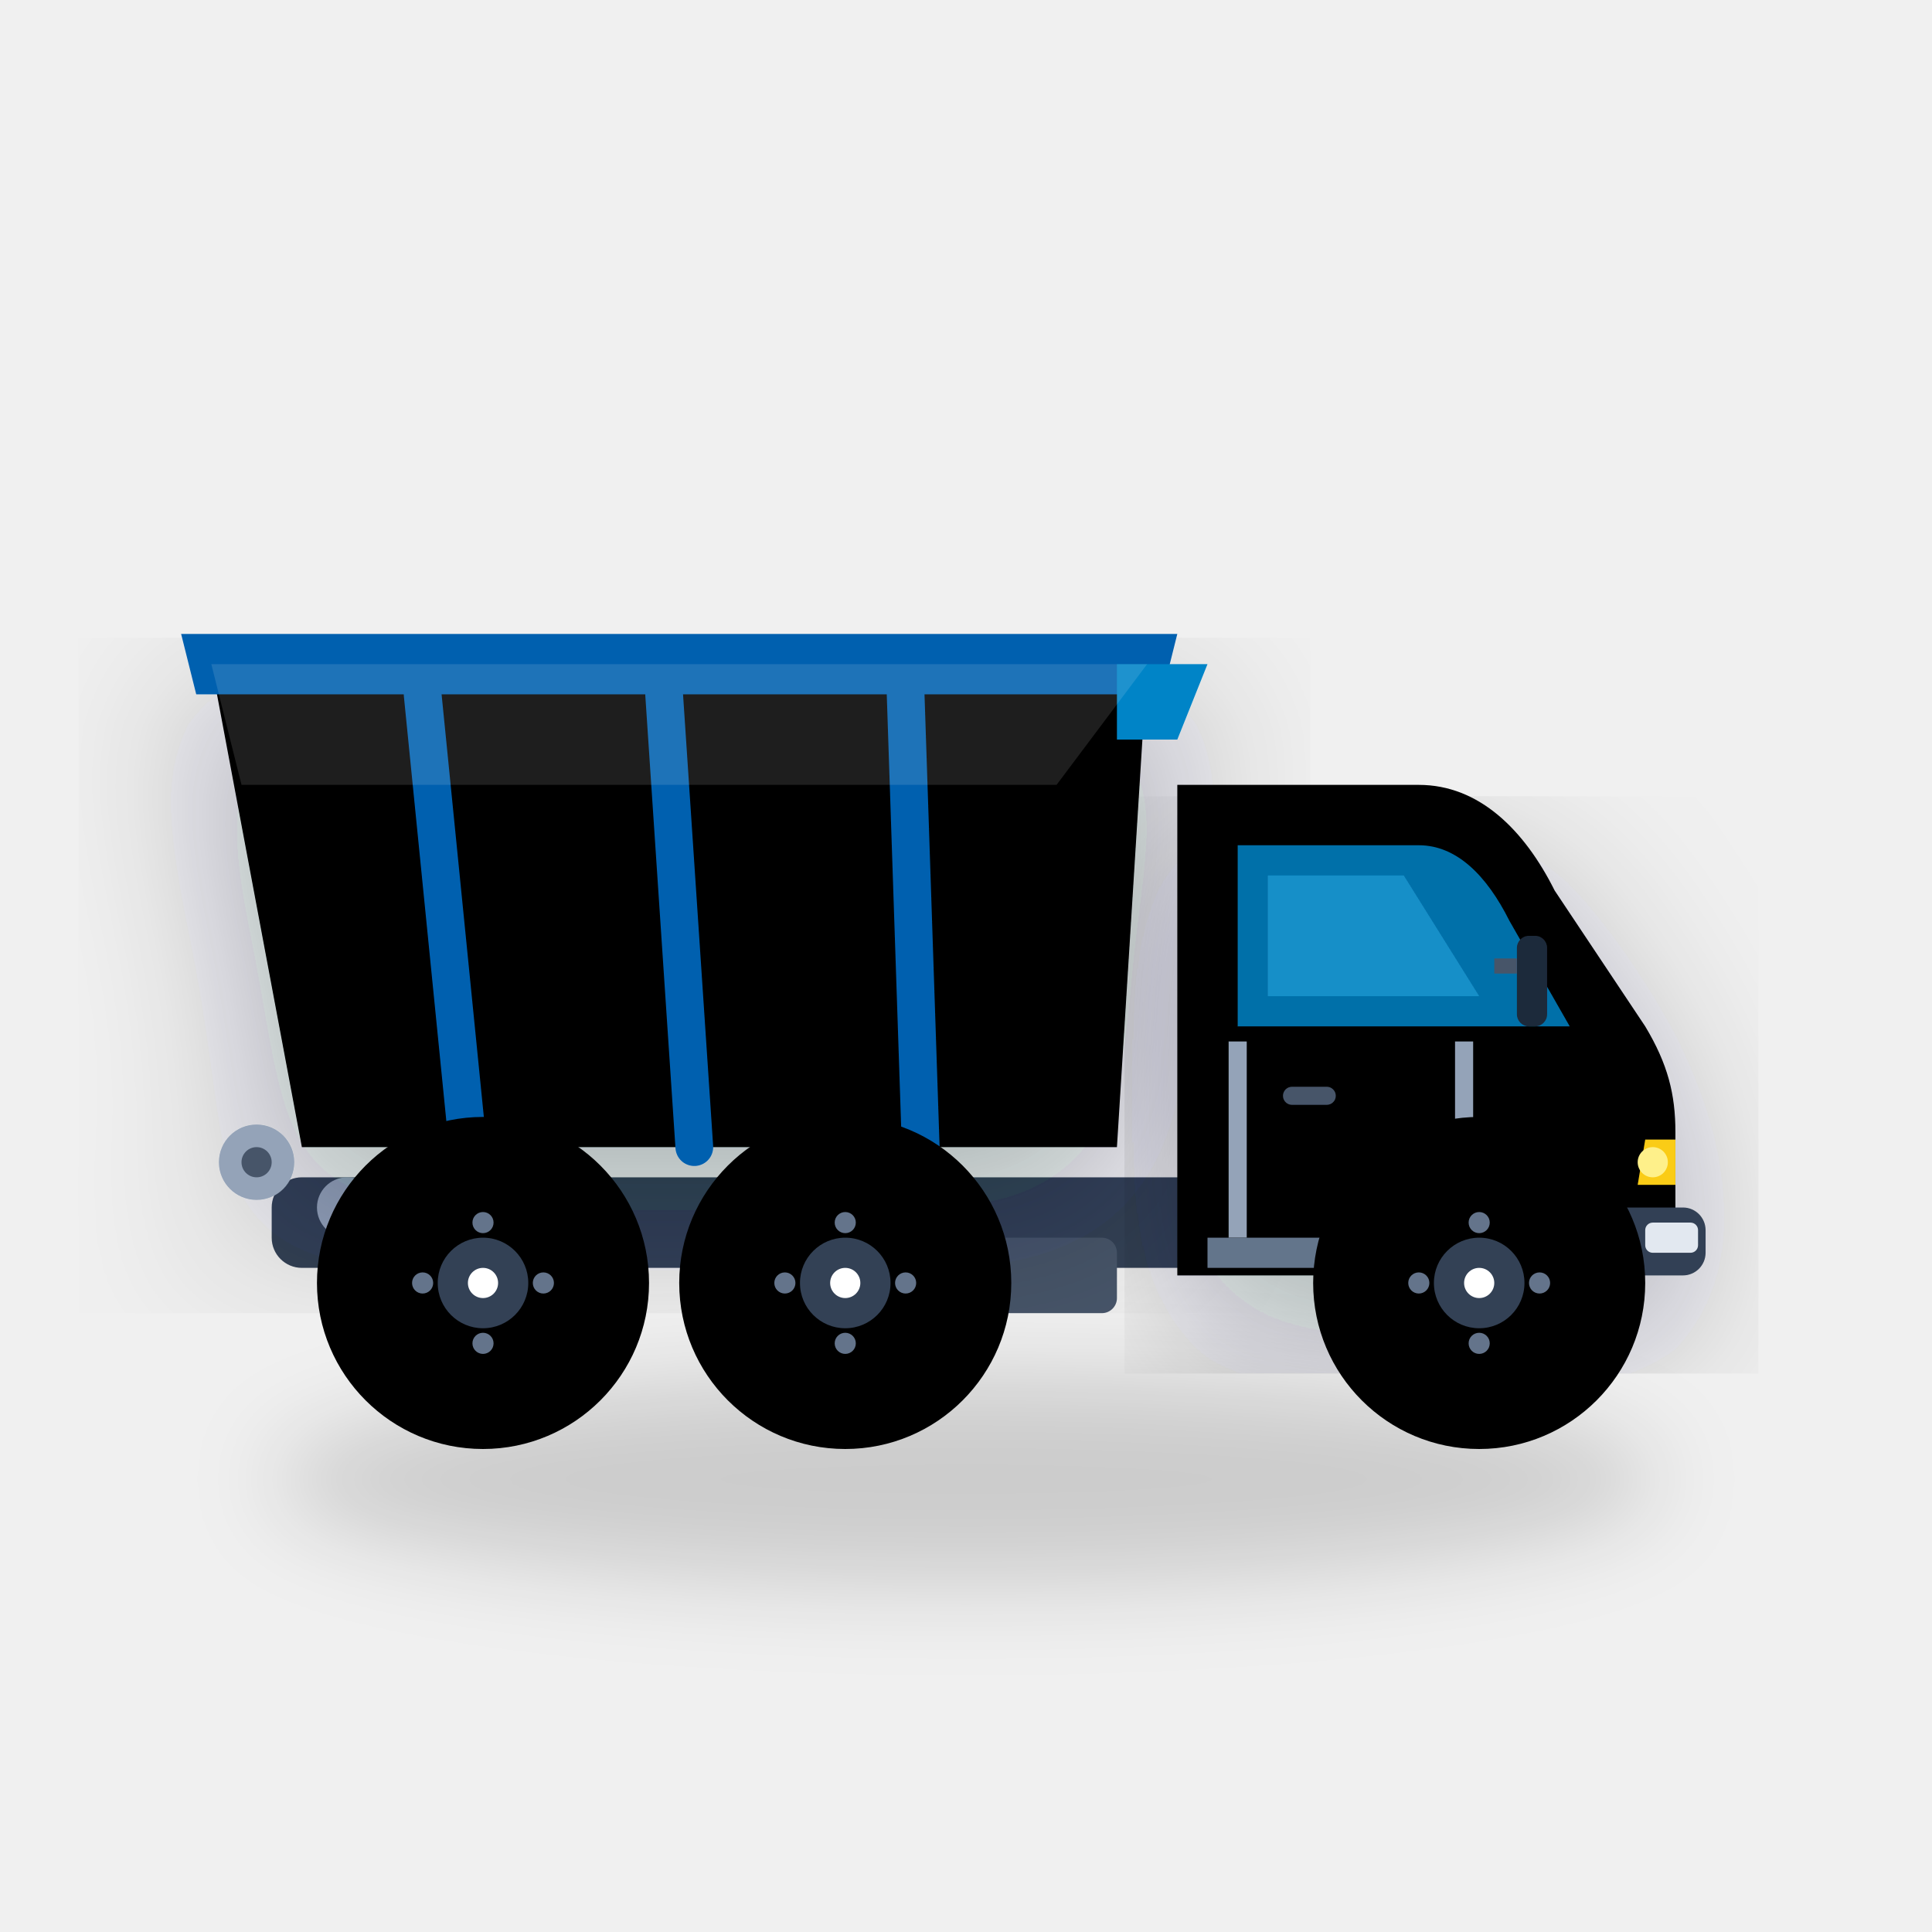
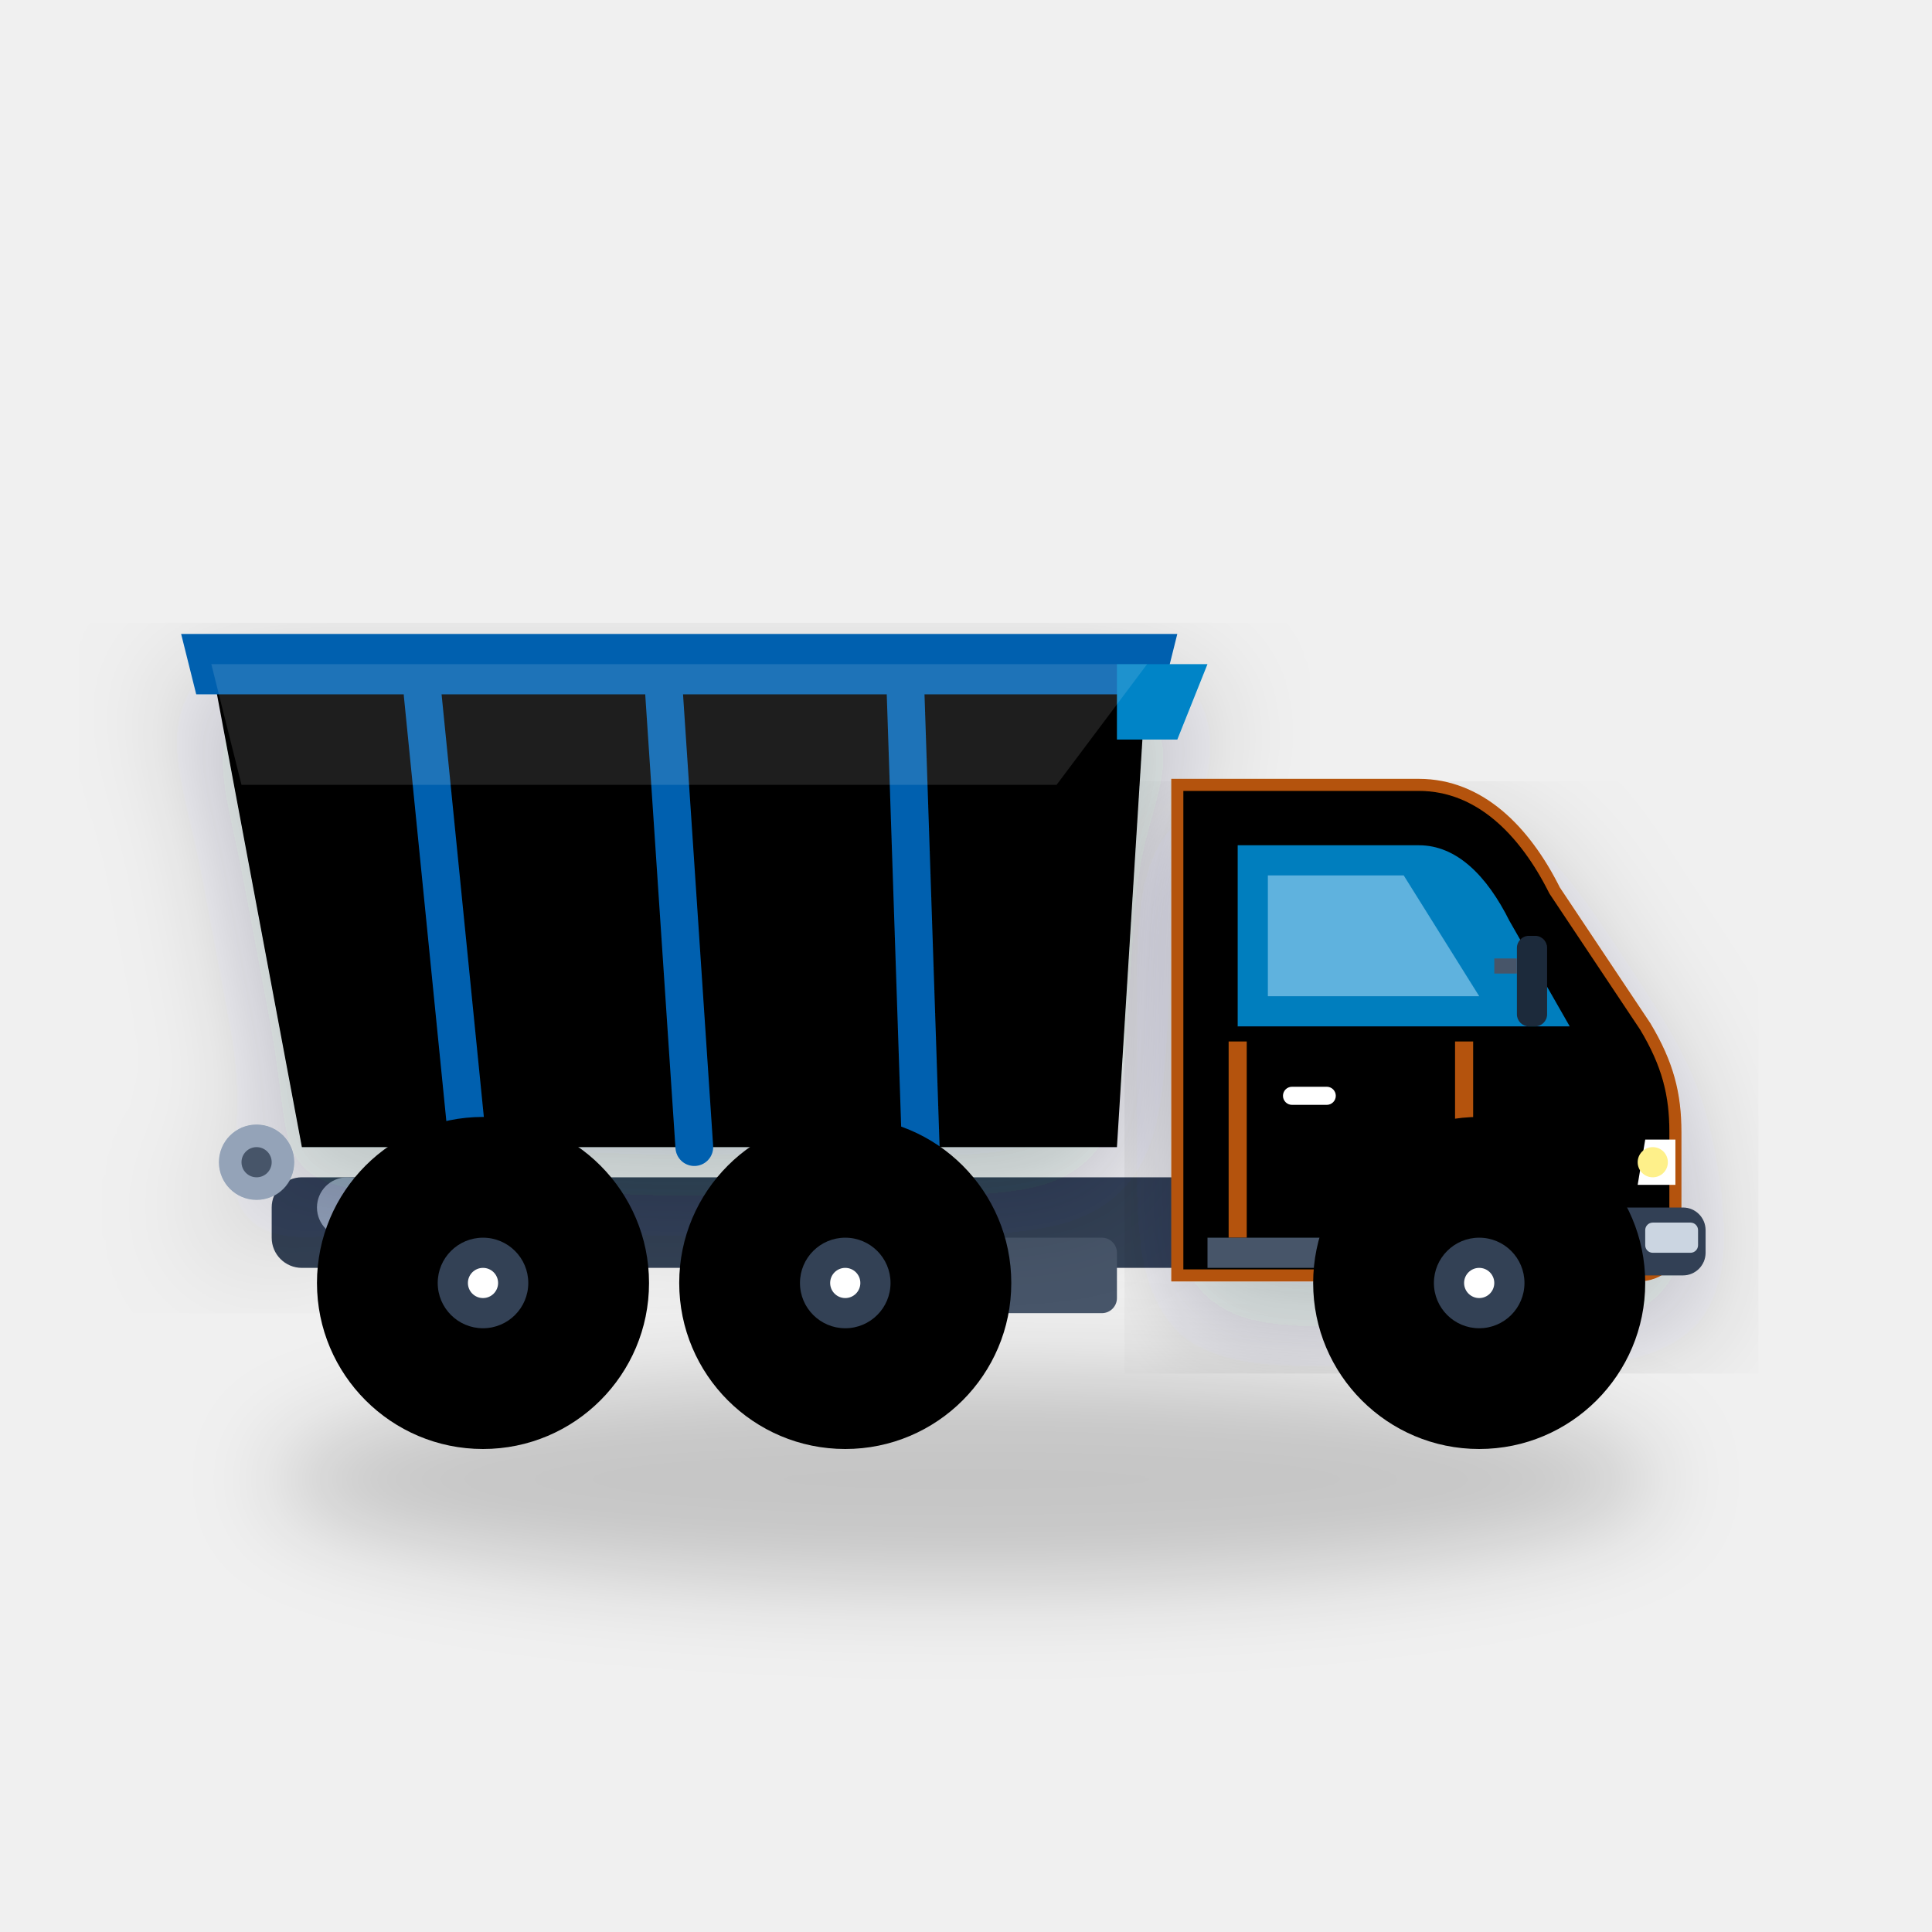
<svg xmlns="http://www.w3.org/2000/svg" viewBox="0 0 128 128" width="100%" height="100%" fill="none">
  <defs>
    <linearGradient id="bgGrad" x1="0%" y1="0%" x2="100%" y2="100%">
      <stop offset="0%" stopColor="#0060AF" />
      <stop offset="60%" stopColor="#0284C7" />
      <stop offset="100%" stopColor="#38BDF8" />
    </linearGradient>
    <linearGradient id="binGrad" x1="0%" y1="0%" x2="100%" y2="100%">
-       <stop offset="0%" stopColor="#004C8C" />
+       <stop offset="0%" stopColor="#00529C" />
      <stop offset="100%" stopColor="#002D54" />
    </linearGradient>
    <linearGradient id="cabGrad" x1="0%" y1="0%" x2="100%" y2="100%">
-       <stop offset="0%" stopColor="#FFFFFF" />
-       <stop offset="100%" stopColor="#E2E8F0" />
+       <stop offset="0%" stopColor="#FBBF24" />
+       <stop offset="50%" stopColor="#F59E0B" />
+       <stop offset="100%" stopColor="#D97706" />
    </linearGradient>
    <radialGradient id="wheelGrad" cx="50%" cy="50%" r="50%">
      <stop offset="0%" stopColor="#64748B" />
      <stop offset="60%" stopColor="#334155" />
      <stop offset="100%" stopColor="#0F172A" />
    </radialGradient>
    <radialGradient id="rimGrad" cx="40%" cy="40%" r="60%">
      <stop offset="0%" stopColor="#FFFFFF" />
      <stop offset="60%" stopColor="#CBD5E1" />
      <stop offset="100%" stopColor="#94A3B8" />
    </radialGradient>
    <filter id="softShadow" x="-10%" y="-10%" width="120%" height="130%">
-       <feDropShadow dx="0" dy="4" stdDeviation="6" flood-color="#001833" flood-opacity="0.3" />
+       <feDropShadow dx="0" dy="3" stdDeviation="4" flood-color="#001833" flood-opacity="0.25" />
    </filter>
  </defs>
-   <ellipse cx="64" cy="98" rx="46" ry="7" fill="#000000" opacity="0.15" filter="blur(3px)" />
+   <ellipse cx="64" cy="98" rx="46" ry="7" fill="#000000" opacity="0.18" filter="blur(3px)" />
  <rect x="18" y="78" width="88" height="6" rx="2" fill="#334155" />
  <rect x="22" y="82" width="18" height="5" rx="1" fill="#475569" />
  <rect x="52" y="82" width="22" height="5" rx="1" fill="#475569" />
  <path d="M22 79 L42 66 L44 68 L24 81 Z" fill="#64748B" />
  <circle cx="23" cy="80" r="2" fill="#94A3B8" />
  <circle cx="43" cy="67" r="2" fill="#94A3B8" />
  <g filter="url(#softShadow)">
    <path d="M14 44 L20 76 L74 76 L76 44 Z" fill="url(#binGrad)" />
    <path d="M12 42 L78 42 L77 46 L13 46 Z" fill="#0060AF" />
    <line x1="28" y1="46" x2="31" y2="76" stroke="#0060AF" stroke-width="2.5" stroke-linecap="round" />
    <line x1="44" y1="46" x2="46" y2="76" stroke="#0060AF" stroke-width="2.5" stroke-linecap="round" />
    <line x1="60" y1="46" x2="61" y2="76" stroke="#0060AF" stroke-width="2.5" stroke-linecap="round" />
    <path d="M74 44 L80 44 L78 49 L74 49 Z" fill="#0284C7" />
    <circle cx="17" cy="77" r="2.5" fill="#94A3B8" />
    <circle cx="17" cy="77" r="1" fill="#475569" />
  </g>
  <g filter="url(#softShadow)">
-     <path d="M78 52 L94 52 C98 52 101 55 103 59 L109 68 C110.5 70.5 111 72.5 111 75 L111 82 C111 83.5 110 84.5 108.5 84.5 L78 84.5 Z" fill="url(#cabGrad)" />
+     <path d="M78 52 L94 52 C98 52 101 55 103 59 L109 68 C110.5 70.5 111 72.5 111 75 L111 82 C111 83.5 110 84.5 108.5 84.5 L78 84.5 Z" fill="url(#cabGrad)" stroke="#B45309" stroke-width="0.8" />
    <rect x="106" y="80" width="7" height="4.5" rx="1.5" fill="#334155" />
-     <rect x="109" y="81" width="3.5" height="2" rx="0.5" fill="#E2E8F0" />
-     <path d="M109 75.5 L111 75.5 L111 78.5 L108.5 78.5 Z" fill="#FACC15" />
+     <rect x="109" y="81" width="3.5" height="2" rx="0.5" fill="#CBD5E1" />
+     <path d="M109 75.5 L111 75.5 L111 78.5 L108.5 78.5 Z" fill="#FFFFFF" />
    <circle cx="109.5" cy="77" r="1" fill="#FEF08A" />
-     <path d="M82 56 L94 56 C96.5 56 98.5 58 100 61 L104 68 L82 68 Z" fill="#0284C7" opacity="0.85" />
-     <path d="M84 58 L93 58 L98 66 L84 66 Z" fill="#38BDF8" opacity="0.4" />
-     <line x1="82" y1="69" x2="82" y2="82" stroke="#94A3B8" stroke-width="1.2" />
-     <line x1="97" y1="69" x2="97" y2="82" stroke="#94A3B8" stroke-width="1.2" />
-     <rect x="85" y="72" width="3.5" height="1.2" rx="0.6" fill="#475569" />
+     <path d="M82 56 L94 56 C96.5 56 98.5 58 100 61 L104 68 L82 68 Z" fill="#0284C7" opacity="0.95" />
+     <path d="M84 58 L93 58 L98 66 L84 66 Z" fill="#BAE6FD" opacity="0.5" />
+     <line x1="82" y1="69" x2="82" y2="82" stroke="#B45309" stroke-width="1.2" />
+     <line x1="97" y1="69" x2="97" y2="82" stroke="#B45309" stroke-width="1.2" />
+     <rect x="85" y="72" width="3.5" height="1.2" rx="0.6" fill="#FFFFFF" />
    <rect x="100.5" y="62" width="2" height="6" rx="0.8" fill="#1E293B" />
    <line x1="99" y1="64" x2="100.5" y2="64" stroke="#475569" stroke-width="1" />
-     <rect x="80" y="82" width="16" height="2" fill="#64748B" />
+     <rect x="80" y="82" width="16" height="2" fill="#475569" />
  </g>
  <g>
    <circle cx="32" cy="85" r="11" fill="url(#wheelGrad)" />
    <circle cx="32" cy="85" r="7" fill="url(#rimGrad)" />
    <circle cx="32" cy="85" r="3" fill="#334155" />
    <circle cx="32" cy="85" r="1" fill="#FFFFFF" />
-     <circle cx="32" cy="81" r="0.7" fill="#64748B" />
-     <circle cx="32" cy="89" r="0.7" fill="#64748B" />
-     <circle cx="28" cy="85" r="0.7" fill="#64748B" />
-     <circle cx="36" cy="85" r="0.7" fill="#64748B" />
  </g>
  <g>
    <circle cx="56" cy="85" r="11" fill="url(#wheelGrad)" />
    <circle cx="56" cy="85" r="7" fill="url(#rimGrad)" />
    <circle cx="56" cy="85" r="3" fill="#334155" />
    <circle cx="56" cy="85" r="1" fill="#FFFFFF" />
-     <circle cx="56" cy="81" r="0.7" fill="#64748B" />
-     <circle cx="56" cy="89" r="0.7" fill="#64748B" />
-     <circle cx="52" cy="85" r="0.7" fill="#64748B" />
-     <circle cx="60" cy="85" r="0.7" fill="#64748B" />
  </g>
  <g>
    <circle cx="98" cy="85" r="11" fill="url(#wheelGrad)" />
    <circle cx="98" cy="85" r="7" fill="url(#rimGrad)" />
    <circle cx="98" cy="85" r="3" fill="#334155" />
    <circle cx="98" cy="85" r="1" fill="#FFFFFF" />
-     <circle cx="98" cy="81" r="0.7" fill="#64748B" />
-     <circle cx="98" cy="89" r="0.7" fill="#64748B" />
-     <circle cx="94" cy="85" r="0.7" fill="#64748B" />
-     <circle cx="102" cy="85" r="0.7" fill="#64748B" />
  </g>
  <path d="M14 44 L76 44 L70 52 L16 52 Z" fill="#FFFFFF" opacity="0.12" />
</svg>
